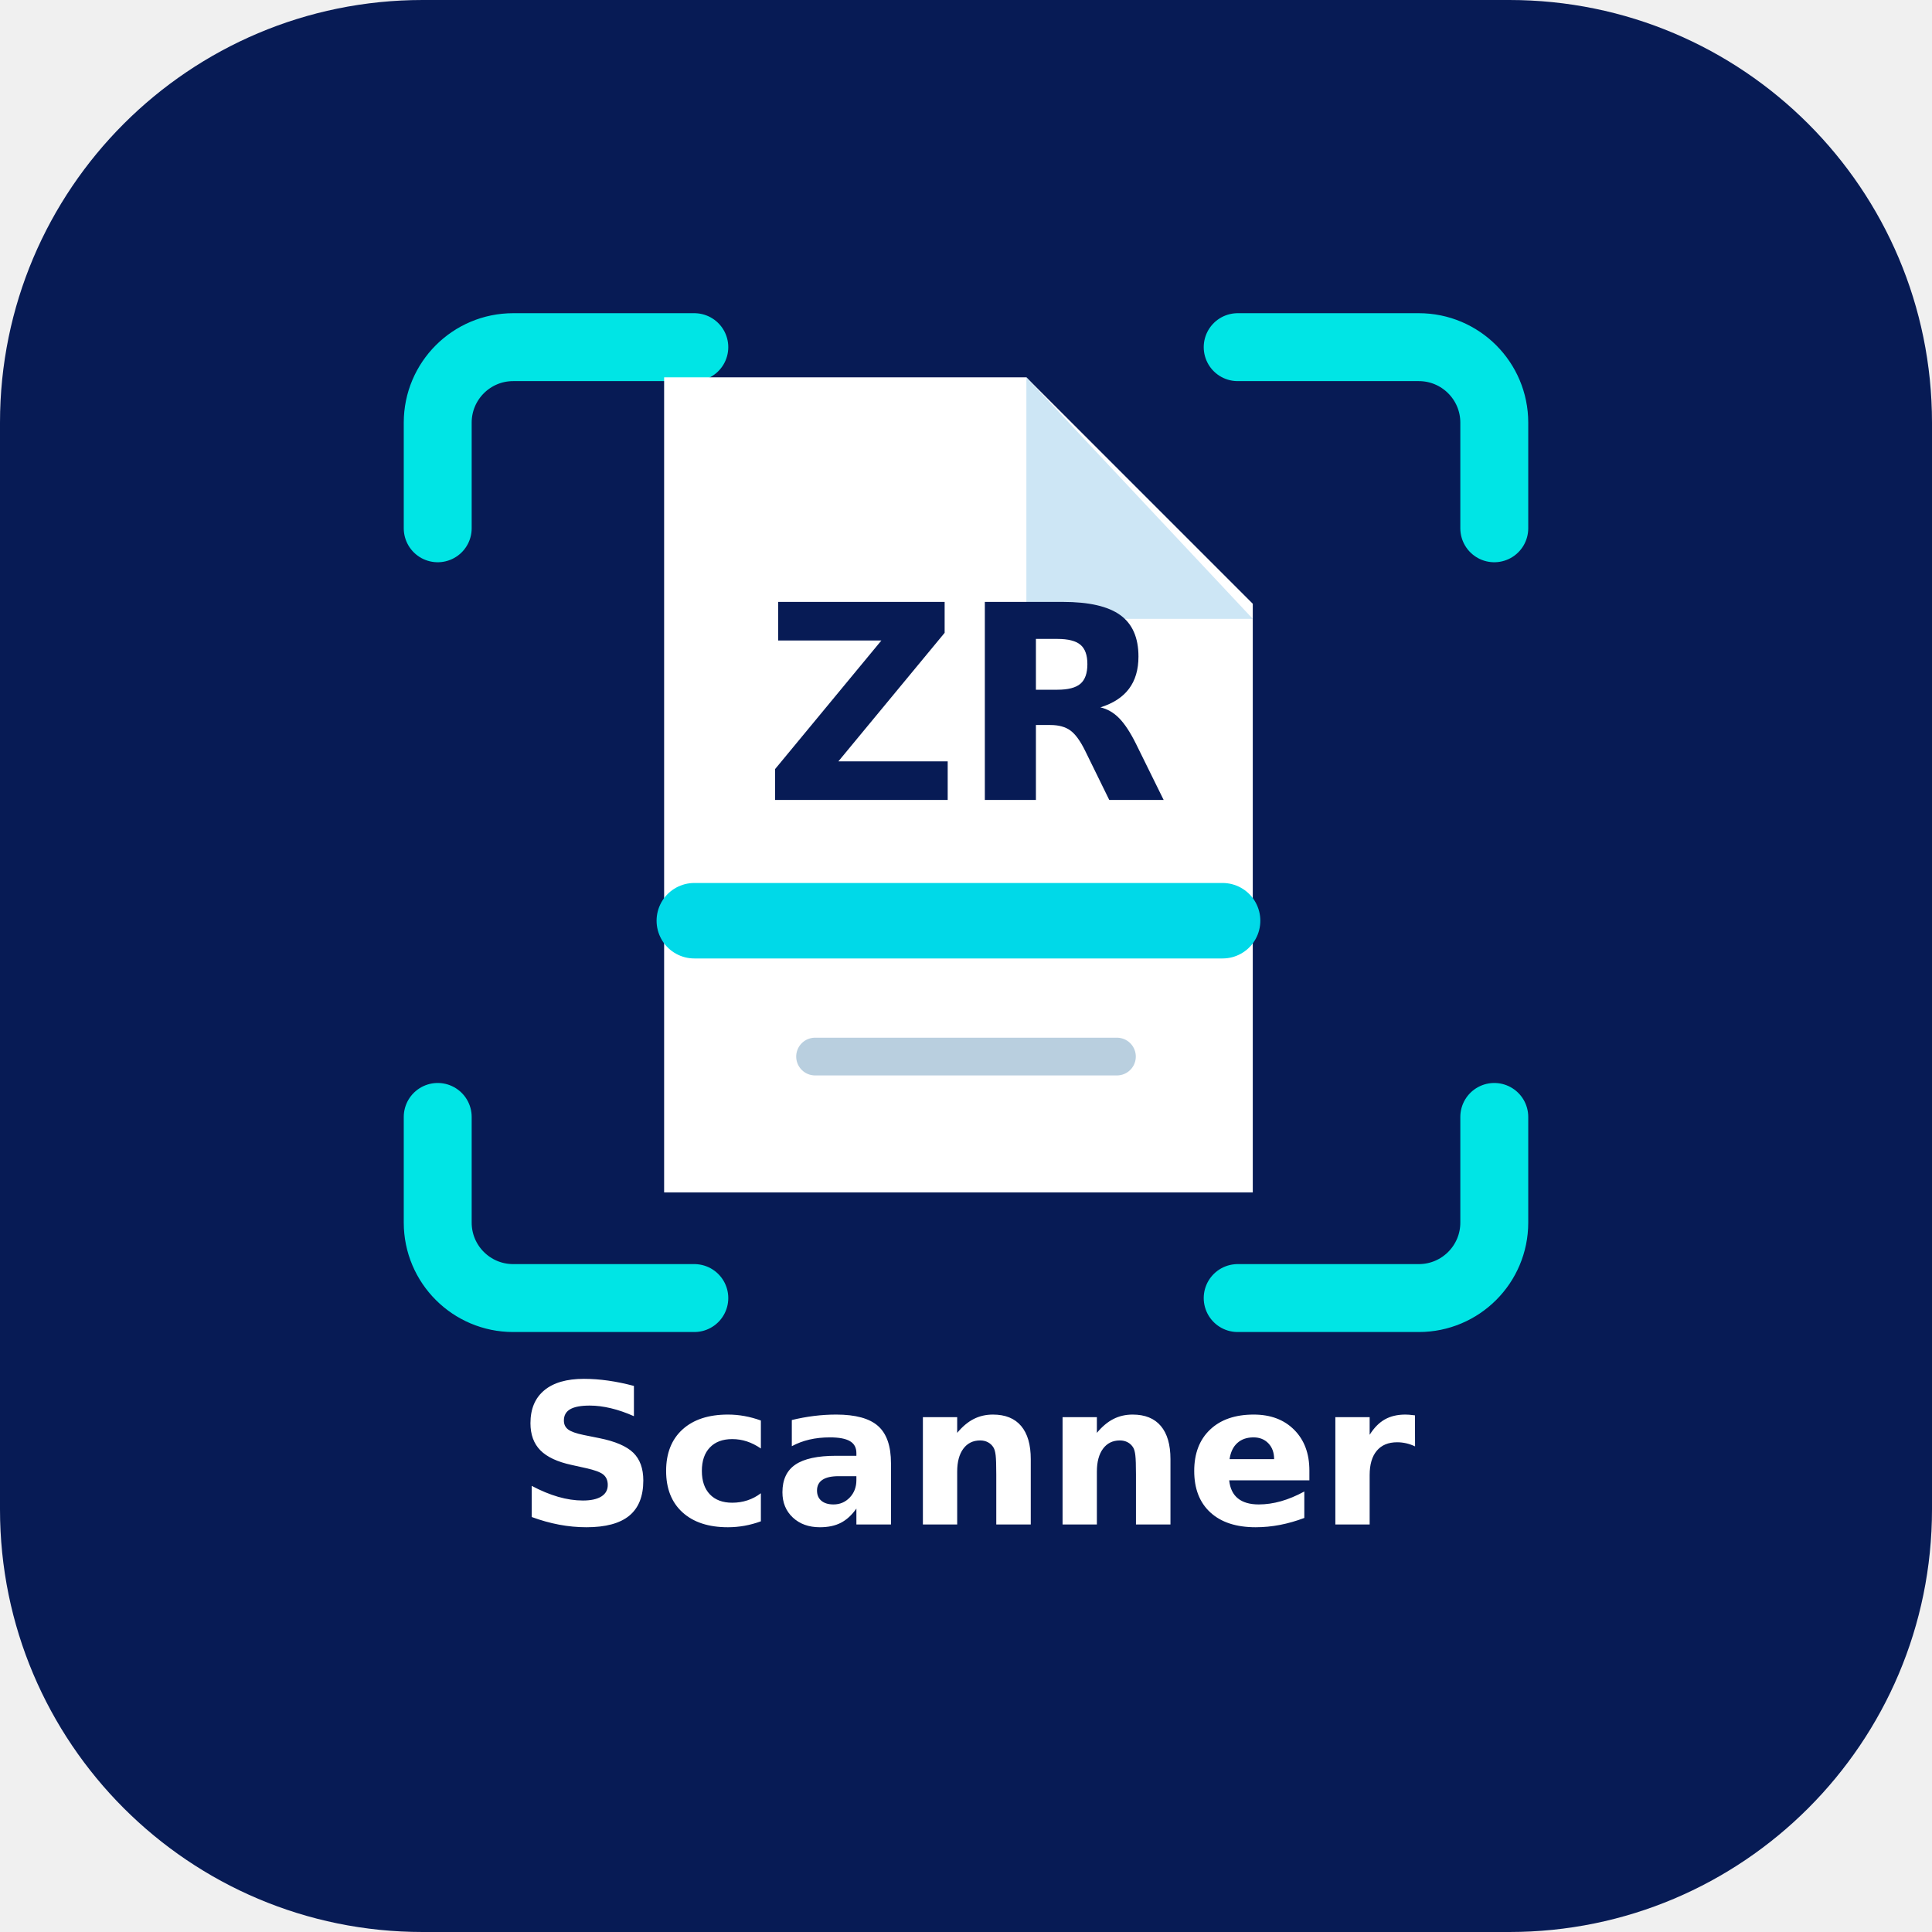
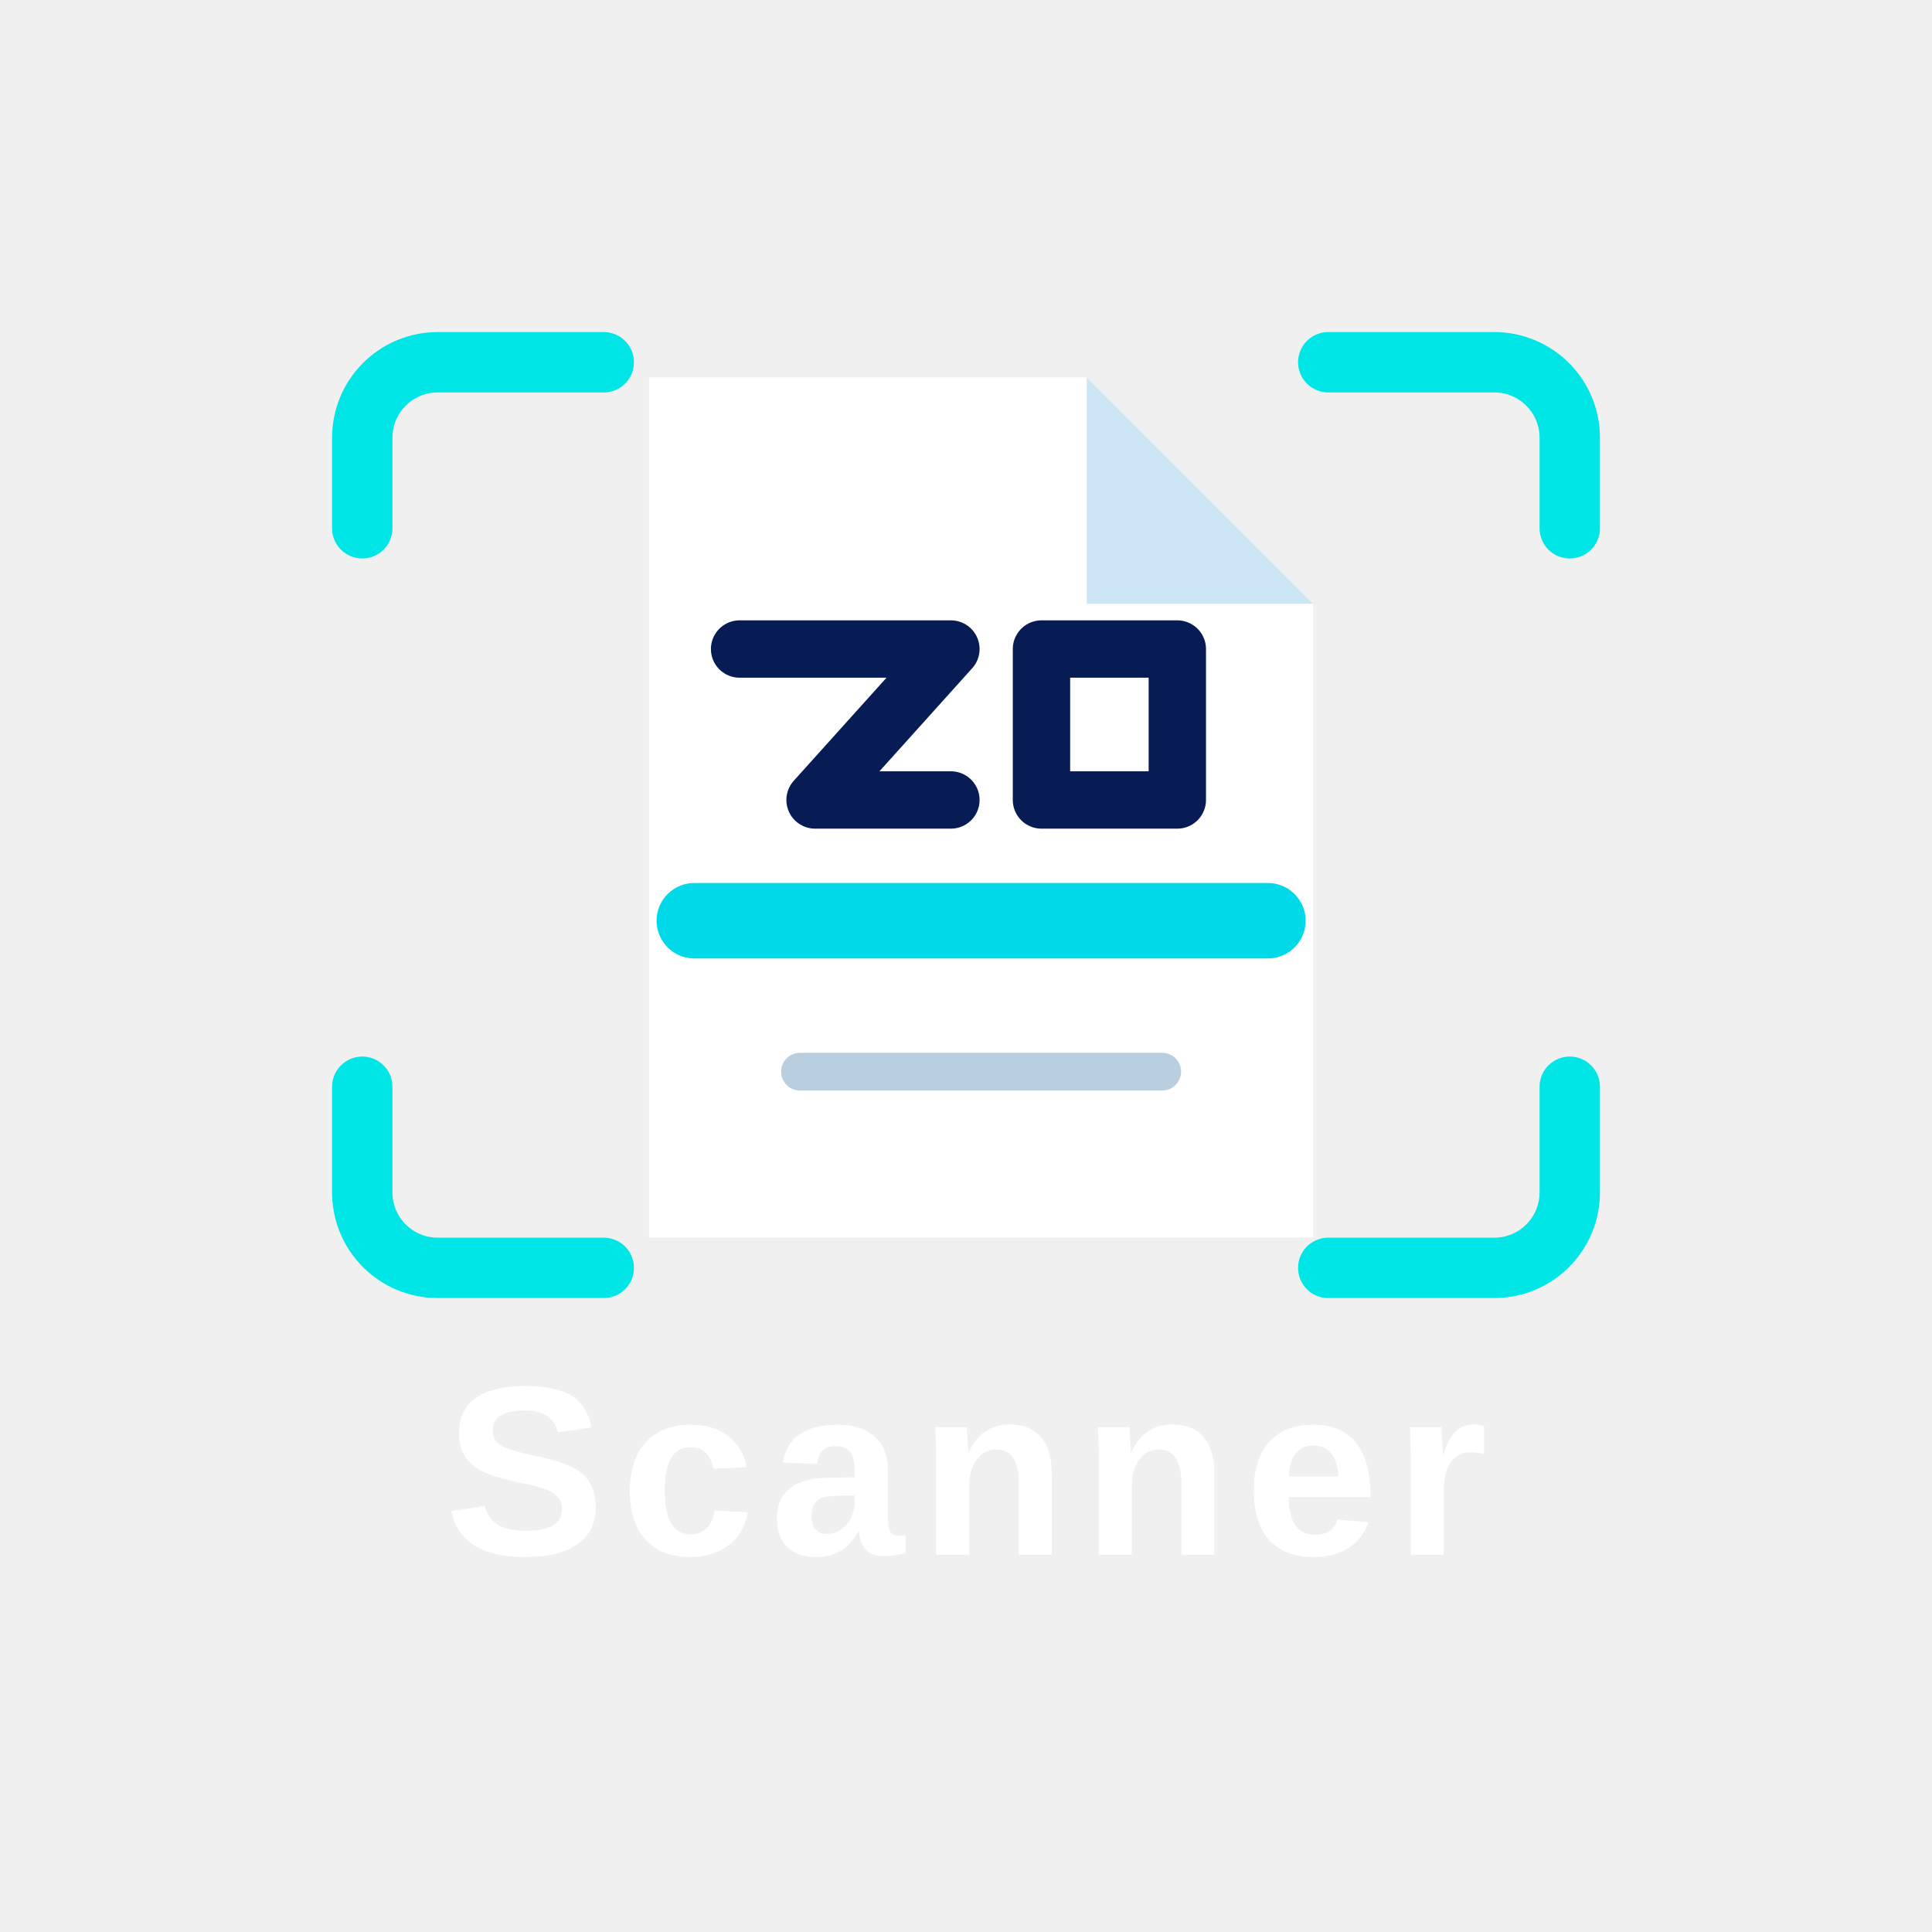
<svg xmlns="http://www.w3.org/2000/svg" viewBox="0 0 128 128">
-   <rect width="128" height="128" rx="28" fill="#071B55" />
-   <path d="M29 35v-7a5 5 0 0 1 5-5h12M99 35v-7a5 5 0 0 0-5-5H82M29 74v7a5 5 0 0 0 5 5h12M99 74v7a5 5 0 0 1-5 5H82" fill="none" stroke="#00E5E5" stroke-width="4.5" stroke-linecap="round" />
-   <path d="M44 25h24l15 15v39H44z" fill="#fff" />
-   <path d="M68 25v16h15" fill="#CDE6F5" />
-   <path d="M51.555 39.878H62.585V41.926L55.545 50.442H62.787V53.0H51.353V50.952L58.393 42.436H51.555Z M70.056 45.696Q71.119 45.696 71.581 45.301Q72.042 44.905 72.042 44.0Q72.042 43.104 71.581 42.717Q71.119 42.33 70.056 42.33H68.632V45.696ZM68.632 48.034V53.0H65.248V39.878H70.416Q73.009 39.878 74.217 40.748Q75.426 41.618 75.426 43.499Q75.426 44.8 74.797 45.635Q74.169 46.47 72.903 46.865Q73.598 47.023 74.147 47.582Q74.696 48.14 75.259 49.273L77.096 53.0H73.492L71.893 49.739Q71.409 48.755 70.913 48.395Q70.416 48.034 69.59 48.034Z" fill="#071B55" />
-   <path d="M46 61h35" stroke="#00D9E8" stroke-width="5" stroke-linecap="round" />
-   <path d="M54 70h20" stroke="#B9CFDF" stroke-width="2.5" stroke-linecap="round" />
-   <path d="M41.999 91.821V93.827Q41.218 93.478 40.476 93.3Q39.733 93.123 39.073 93.123Q38.197 93.123 37.778 93.364Q37.359 93.605 37.359 94.113Q37.359 94.494 37.641 94.706Q37.924 94.919 38.667 95.071L39.708 95.281Q41.288 95.598 41.955 96.246Q42.621 96.893 42.621 98.086Q42.621 99.654 41.691 100.419Q40.761 101.184 38.851 101.184Q37.949 101.184 37.042 101.013Q36.134 100.841 35.226 100.505V98.442Q36.134 98.924 36.981 99.169Q37.829 99.413 38.616 99.413Q39.416 99.413 39.841 99.146Q40.266 98.88 40.266 98.385Q40.266 97.94 39.977 97.699Q39.688 97.458 38.825 97.268L37.879 97.058Q36.458 96.753 35.801 96.087Q35.144 95.42 35.144 94.291Q35.144 92.875 36.058 92.113Q36.972 91.352 38.686 91.352Q39.466 91.352 40.292 91.469Q41.117 91.586 41.999 91.821Z M50.41 94.113V95.966Q49.946 95.649 49.48 95.497Q49.013 95.344 48.512 95.344Q47.56 95.344 47.03 95.9Q46.5 96.455 46.5 97.452Q46.5 98.448 47.03 99.004Q47.56 99.559 48.512 99.559Q49.045 99.559 49.524 99.4Q50.003 99.242 50.41 98.931V100.791Q49.876 100.987 49.327 101.086Q48.778 101.184 48.226 101.184Q46.303 101.184 45.217 100.197Q44.132 99.21 44.132 97.452Q44.132 95.693 45.217 94.706Q46.303 93.719 48.226 93.719Q48.785 93.719 49.327 93.818Q49.87 93.916 50.41 94.113Z M55.558 97.801Q54.847 97.801 54.488 98.042Q54.129 98.283 54.129 98.753Q54.129 99.185 54.418 99.429Q54.707 99.673 55.221 99.673Q55.862 99.673 56.3 99.213Q56.738 98.753 56.738 98.061V97.801ZM59.03 96.944V101.0H56.738V99.946Q56.281 100.594 55.71 100.889Q55.139 101.184 54.32 101.184Q53.215 101.184 52.527 100.54Q51.838 99.896 51.838 98.867Q51.838 97.617 52.698 97.033Q53.558 96.449 55.399 96.449H56.738V96.271Q56.738 95.731 56.313 95.481Q55.888 95.23 54.986 95.23Q54.256 95.23 53.628 95.376Q53 95.522 52.46 95.814V94.081Q53.19 93.903 53.926 93.811Q54.663 93.719 55.399 93.719Q57.322 93.719 58.176 94.478Q59.03 95.236 59.03 96.944Z M68.291 96.671V101.0H66.006V100.295V97.687Q66.006 96.766 65.965 96.417Q65.923 96.068 65.822 95.903Q65.688 95.681 65.46 95.557Q65.231 95.433 64.939 95.433Q64.229 95.433 63.822 95.982Q63.416 96.531 63.416 97.502V101.0H61.144V93.891H63.416V94.932Q63.93 94.31 64.508 94.014Q65.085 93.719 65.784 93.719Q67.015 93.719 67.653 94.475Q68.291 95.23 68.291 96.671Z M77.546 96.671V101.0H75.261V100.295V97.687Q75.261 96.766 75.219 96.417Q75.178 96.068 75.077 95.903Q74.943 95.681 74.715 95.557Q74.486 95.433 74.194 95.433Q73.483 95.433 73.077 95.982Q72.671 96.531 72.671 97.502V101.0H70.398V93.891H72.671V94.932Q73.185 94.31 73.763 94.014Q74.34 93.719 75.039 93.719Q76.27 93.719 76.908 94.475Q77.546 95.23 77.546 96.671Z M86.75 97.426V98.074H81.437Q81.52 98.874 82.015 99.273Q82.51 99.673 83.398 99.673Q84.116 99.673 84.868 99.461Q85.62 99.248 86.414 98.816V100.568Q85.607 100.873 84.801 101.029Q83.995 101.184 83.189 101.184Q81.259 101.184 80.19 100.203Q79.12 99.223 79.12 97.452Q79.12 95.712 80.171 94.716Q81.221 93.719 83.062 93.719Q84.738 93.719 85.744 94.729Q86.75 95.738 86.75 97.426ZM84.414 96.671Q84.414 96.023 84.036 95.627Q83.659 95.23 83.049 95.23Q82.389 95.23 81.977 95.601Q81.564 95.973 81.462 96.671Z M93.751 95.827Q93.453 95.687 93.158 95.62Q92.863 95.554 92.564 95.554Q91.688 95.554 91.216 96.115Q90.743 96.677 90.743 97.725V101.0H88.47V93.891H90.743V95.059Q91.181 94.36 91.749 94.04Q92.317 93.719 93.11 93.719Q93.225 93.719 93.358 93.729Q93.491 93.738 93.745 93.77Z" fill="#fff" />
+   <path d="M24 35v-6a5 5 0 0 1 5-5h11M104 35v-6a5 5 0 0 0-5-5H88M24 72v7a5 5 0 0 0 5 5h11M104 72v7a5 5 0 0 1-5 5H88" fill="none" stroke="#00E5E5" stroke-width="4" stroke-linecap="round" />
+   <path d="M43 25h29l15 15v42H43z" fill="#fff" />
+   <path d="M72 25v15h15" fill="#CDE6F5" />
+   <path d="M49 43h14l-9 10h9M69 43h9v10h-9z" fill="none" stroke="#071B55" stroke-width="3.8" stroke-linecap="round" stroke-linejoin="round" />
+   <path d="M46 61h38" stroke="#00D9E8" stroke-width="5" stroke-linecap="round" />
+   <path d="M53 71h24" stroke="#B9CFDF" stroke-width="2.5" stroke-linecap="round" />
+   <text x="64" y="103" text-anchor="middle" fill="#fff" font-family="Arial, sans-serif" font-size="16" font-weight="700" letter-spacing="1">Scanner</text>
</svg>
